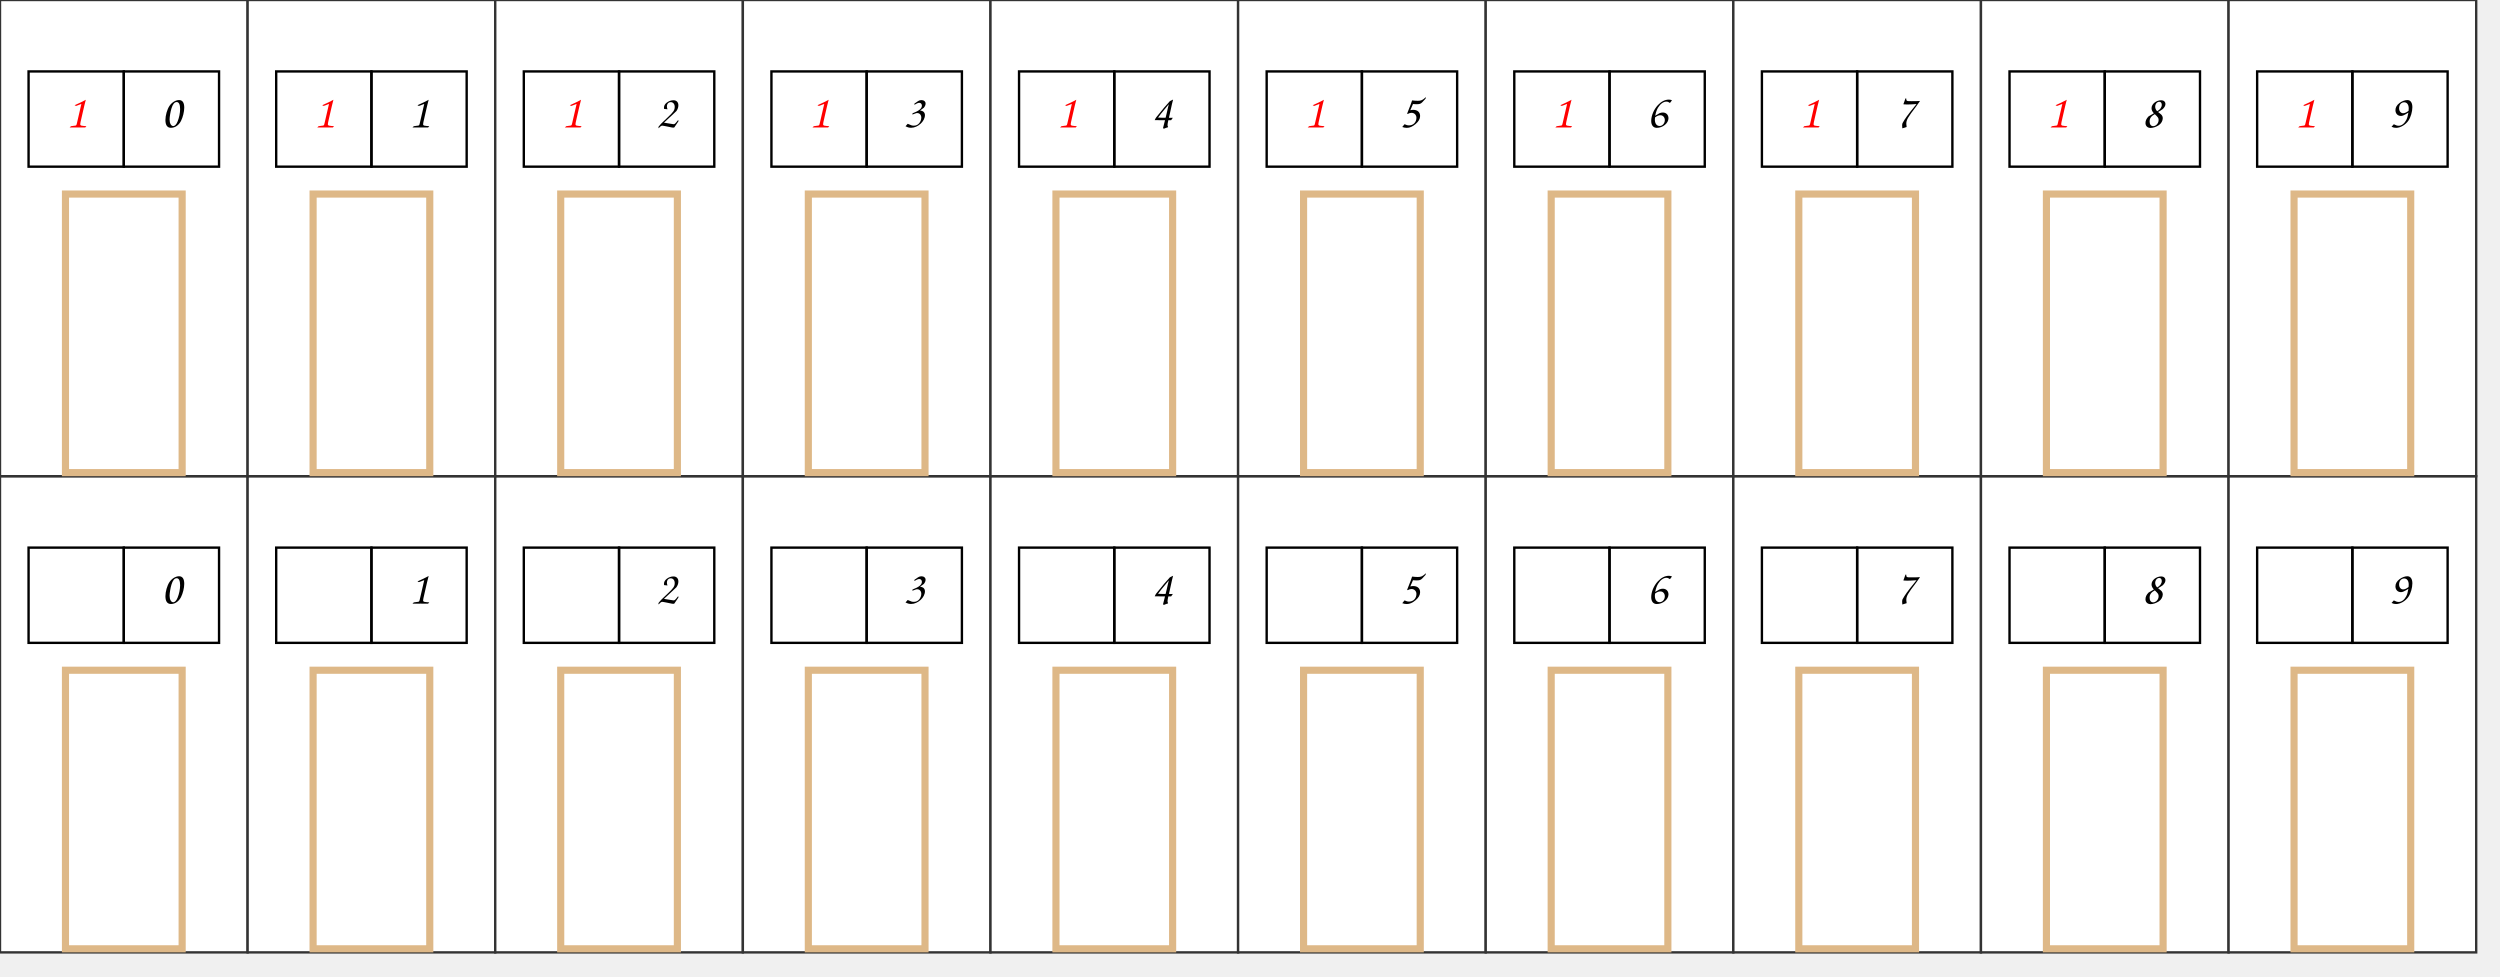
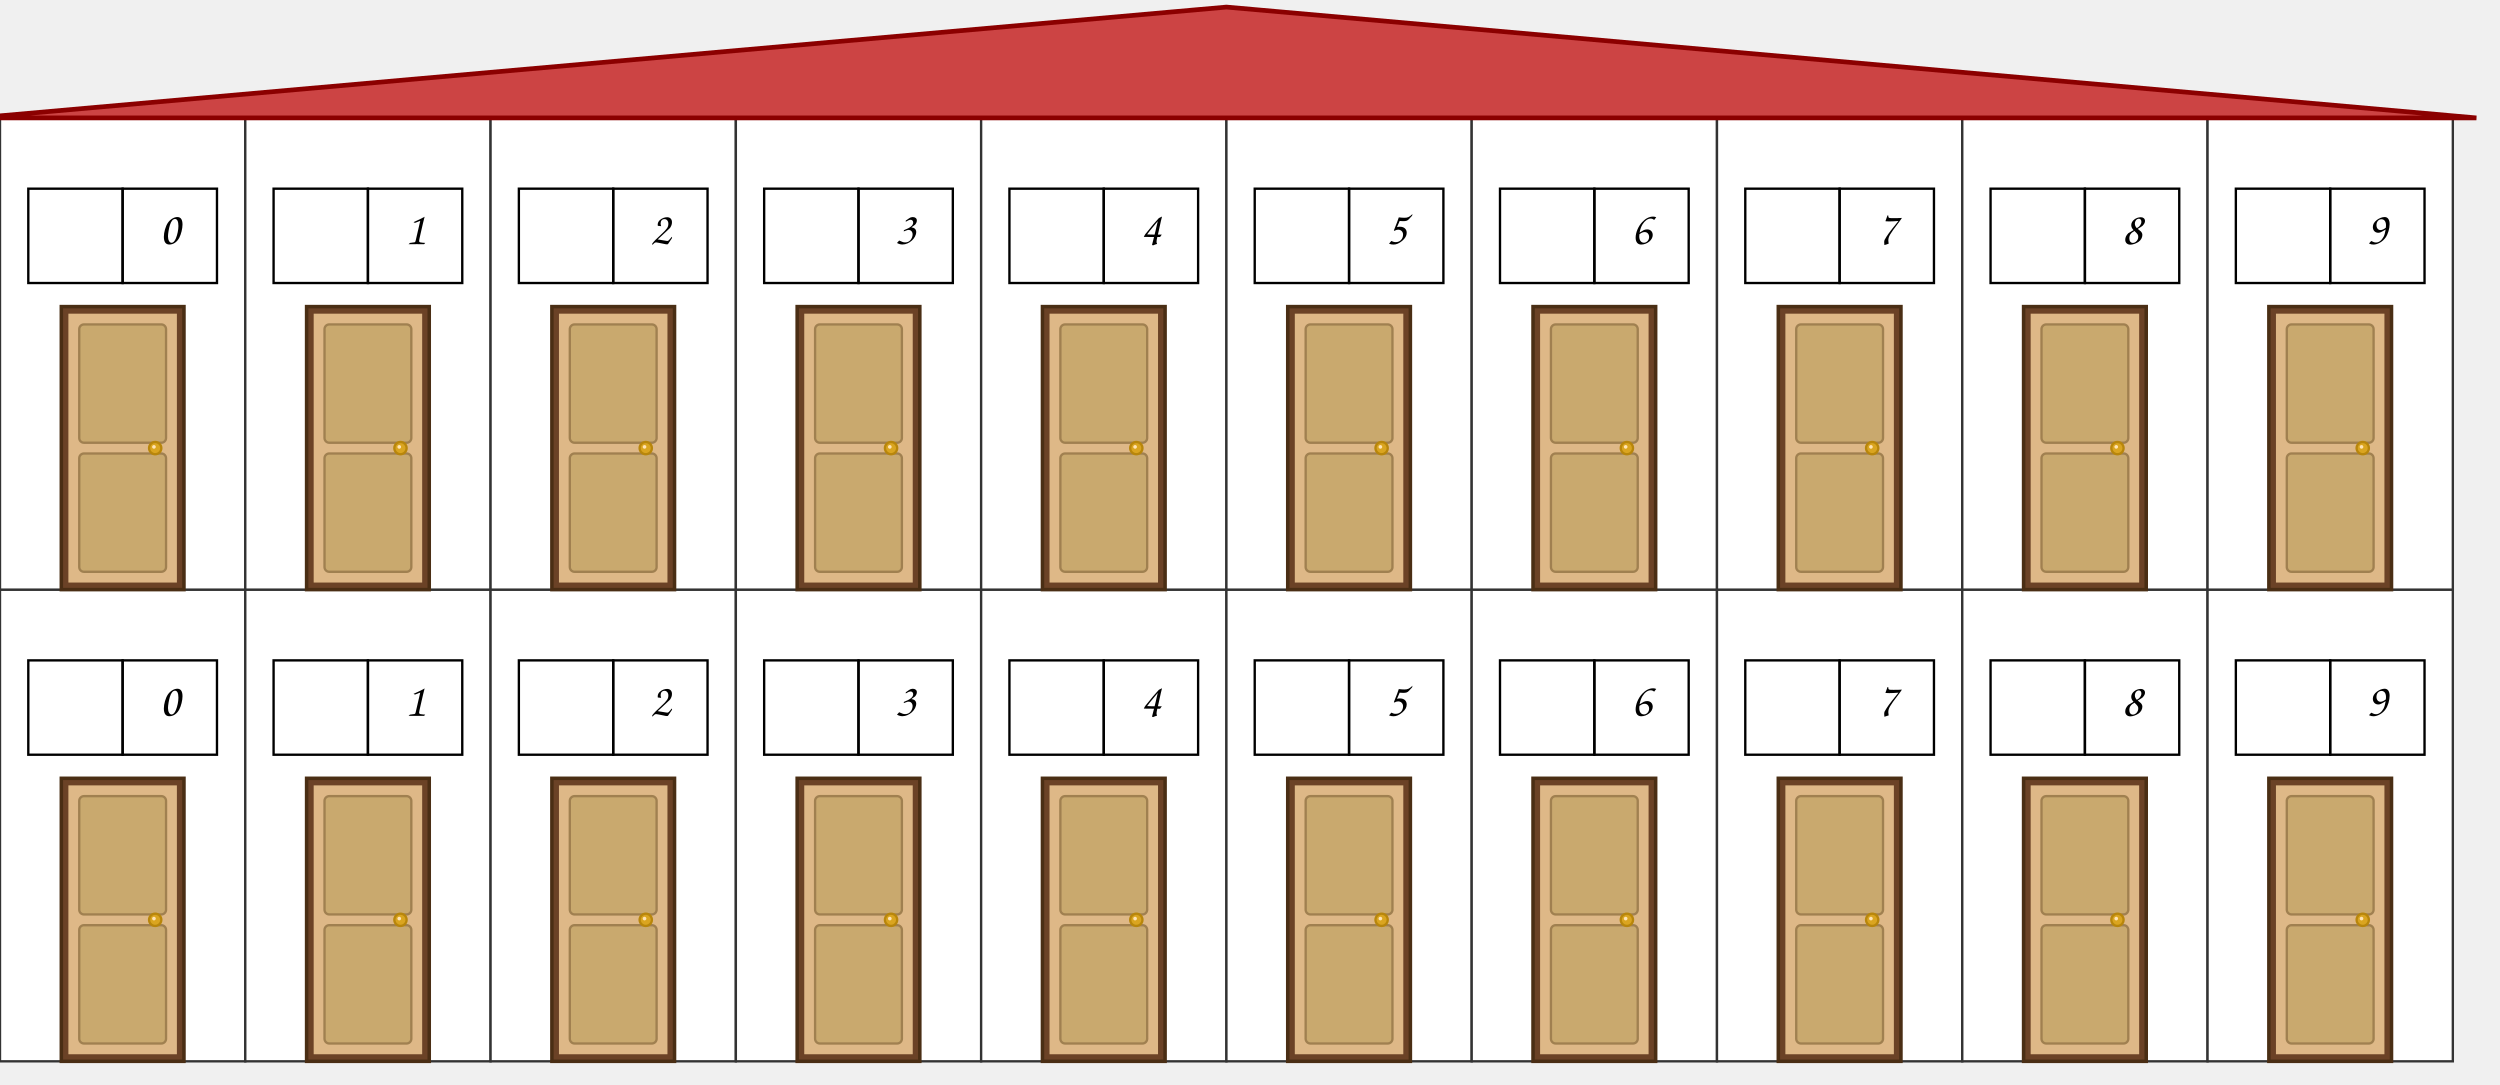
- <svg xmlns="http://www.w3.org/2000/svg" width="1050" height="410" viewBox="0 0 1050 410">
+ <svg xmlns="http://www.w3.org/2000/svg" width="1060" height="460" viewBox="0 0 1060 460">
  <defs>
</defs>
  <g>
-     <g>
+     <g transform="translate(0,50)">
      <g>
-         <rect x="0" y="200" width="104" height="200" fill="white" stroke="#333333" stroke-width="1" />
-         <g>
-           <rect x="12.0" y="230.0" width="40" height="40" fill="none" stroke="black" stroke-width="1" />
-           <text x="32.0" y="250.0" font-size="20" fill="black" font-family="Comic Sans MS" text-anchor="middle" dominant-baseline="central"> </text>
-           <rect x="52.0" y="230.0" width="40" height="40" fill="none" stroke="black" stroke-width="1" />
-           <text x="72.0" y="250.0" font-size="20" fill="black" font-family="Comic Sans MS" text-anchor="middle" dominant-baseline="central">0</text>
-         </g>
-         <rect x="26.0" y="280.0" width="52.0" height="120.0" fill="#DEB887" stroke="none" />
-         <rect x="29.0" y="283.0" width="46.0" height="114.0" fill="white" stroke="none" />
+         <g>
+           <rect x="0" y="200" width="104" height="200" fill="white" stroke="#333333" stroke-width="1" />
+           <g>
+             <rect x="12.0" y="230.0" width="40" height="40" fill="none" stroke="black" stroke-width="1" />
+             <text x="32.0" y="250.0" font-size="20" fill="black" font-family="Comic Sans MS" text-anchor="middle" dominant-baseline="central"> </text>
+             <rect x="52.0" y="230.0" width="40" height="40" fill="none" stroke="black" stroke-width="1" />
+             <text x="72.0" y="250.0" font-size="20" fill="black" font-family="Comic Sans MS" text-anchor="middle" dominant-baseline="central">0</text>
+           </g>
+           <rect x="26.0" y="280.0" width="52.0" height="120.0" fill="#6B4226" stroke="#4A2E14" stroke-width="1.5" />
+           <rect x="29.0" y="283.0" width="46.0" height="114.0" fill="#DEB887" stroke="none" />
+           <rect x="33.6" y="287.56" width="36.8" height="50.16" fill="#C9A96E" stroke="#A08050" stroke-width="1" rx="2" ry="2" />
+           <rect x="33.6" y="342.28" width="36.8" height="50.16" fill="#C9A96E" stroke="#A08050" stroke-width="1" rx="2" ry="2" />
+           <circle cx="65.8" cy="340.0" r="2.6" fill="#DAA520" stroke="#B8860B" stroke-width="1" />
+           <circle cx="65.28" cy="339.48" r="0.78" fill="#FFE4B5" stroke="none" />
+         </g>
+         <g>
+           <rect x="104" y="200" width="104" height="200" fill="white" stroke="#333333" stroke-width="1" />
+           <g>
+             <rect x="116.0" y="230.0" width="40" height="40" fill="none" stroke="black" stroke-width="1" />
+             <text x="136.0" y="250.0" font-size="20" fill="black" font-family="Comic Sans MS" text-anchor="middle" dominant-baseline="central"> </text>
+             <rect x="156.0" y="230.0" width="40" height="40" fill="none" stroke="black" stroke-width="1" />
+             <text x="176.0" y="250.0" font-size="20" fill="black" font-family="Comic Sans MS" text-anchor="middle" dominant-baseline="central">1</text>
+           </g>
+           <rect x="130.0" y="280.0" width="52.0" height="120.0" fill="#6B4226" stroke="#4A2E14" stroke-width="1.5" />
+           <rect x="133.0" y="283.0" width="46.0" height="114.0" fill="#DEB887" stroke="none" />
+           <rect x="137.6" y="287.56" width="36.8" height="50.16" fill="#C9A96E" stroke="#A08050" stroke-width="1" rx="2" ry="2" />
+           <rect x="137.6" y="342.28" width="36.8" height="50.16" fill="#C9A96E" stroke="#A08050" stroke-width="1" rx="2" ry="2" />
+           <circle cx="169.8" cy="340.0" r="2.6" fill="#DAA520" stroke="#B8860B" stroke-width="1" />
+           <circle cx="169.28" cy="339.48" r="0.78" fill="#FFE4B5" stroke="none" />
+         </g>
+         <g>
+           <rect x="208" y="200" width="104" height="200" fill="white" stroke="#333333" stroke-width="1" />
+           <g>
+             <rect x="220.0" y="230.0" width="40" height="40" fill="none" stroke="black" stroke-width="1" />
+             <text x="240.0" y="250.0" font-size="20" fill="black" font-family="Comic Sans MS" text-anchor="middle" dominant-baseline="central"> </text>
+             <rect x="260.0" y="230.0" width="40" height="40" fill="none" stroke="black" stroke-width="1" />
+             <text x="280.0" y="250.0" font-size="20" fill="black" font-family="Comic Sans MS" text-anchor="middle" dominant-baseline="central">2</text>
+           </g>
+           <rect x="234.0" y="280.0" width="52.0" height="120.0" fill="#6B4226" stroke="#4A2E14" stroke-width="1.5" />
+           <rect x="237.0" y="283.0" width="46.0" height="114.0" fill="#DEB887" stroke="none" />
+           <rect x="241.6" y="287.56" width="36.8" height="50.16" fill="#C9A96E" stroke="#A08050" stroke-width="1" rx="2" ry="2" />
+           <rect x="241.6" y="342.28" width="36.8" height="50.16" fill="#C9A96E" stroke="#A08050" stroke-width="1" rx="2" ry="2" />
+           <circle cx="273.8" cy="340.0" r="2.6" fill="#DAA520" stroke="#B8860B" stroke-width="1" />
+           <circle cx="273.28" cy="339.48" r="0.78" fill="#FFE4B5" stroke="none" />
+         </g>
+         <g>
+           <rect x="312" y="200" width="104" height="200" fill="white" stroke="#333333" stroke-width="1" />
+           <g>
+             <rect x="324.0" y="230.0" width="40" height="40" fill="none" stroke="black" stroke-width="1" />
+             <text x="344.0" y="250.0" font-size="20" fill="black" font-family="Comic Sans MS" text-anchor="middle" dominant-baseline="central"> </text>
+             <rect x="364.0" y="230.0" width="40" height="40" fill="none" stroke="black" stroke-width="1" />
+             <text x="384.0" y="250.0" font-size="20" fill="black" font-family="Comic Sans MS" text-anchor="middle" dominant-baseline="central">3</text>
+           </g>
+           <rect x="338.0" y="280.0" width="52.0" height="120.0" fill="#6B4226" stroke="#4A2E14" stroke-width="1.5" />
+           <rect x="341.0" y="283.0" width="46.0" height="114.0" fill="#DEB887" stroke="none" />
+           <rect x="345.6" y="287.56" width="36.8" height="50.16" fill="#C9A96E" stroke="#A08050" stroke-width="1" rx="2" ry="2" />
+           <rect x="345.6" y="342.28" width="36.8" height="50.16" fill="#C9A96E" stroke="#A08050" stroke-width="1" rx="2" ry="2" />
+           <circle cx="377.8" cy="340.0" r="2.6" fill="#DAA520" stroke="#B8860B" stroke-width="1" />
+           <circle cx="377.28" cy="339.48" r="0.78" fill="#FFE4B5" stroke="none" />
+         </g>
+         <g>
+           <rect x="416" y="200" width="104" height="200" fill="white" stroke="#333333" stroke-width="1" />
+           <g>
+             <rect x="428.0" y="230.0" width="40" height="40" fill="none" stroke="black" stroke-width="1" />
+             <text x="448.0" y="250.0" font-size="20" fill="black" font-family="Comic Sans MS" text-anchor="middle" dominant-baseline="central"> </text>
+             <rect x="468.0" y="230.0" width="40" height="40" fill="none" stroke="black" stroke-width="1" />
+             <text x="488.0" y="250.0" font-size="20" fill="black" font-family="Comic Sans MS" text-anchor="middle" dominant-baseline="central">4</text>
+           </g>
+           <rect x="442.0" y="280.0" width="52.0" height="120.0" fill="#6B4226" stroke="#4A2E14" stroke-width="1.5" />
+           <rect x="445.0" y="283.0" width="46.0" height="114.0" fill="#DEB887" stroke="none" />
+           <rect x="449.6" y="287.56" width="36.8" height="50.16" fill="#C9A96E" stroke="#A08050" stroke-width="1" rx="2" ry="2" />
+           <rect x="449.6" y="342.28" width="36.8" height="50.16" fill="#C9A96E" stroke="#A08050" stroke-width="1" rx="2" ry="2" />
+           <circle cx="481.8" cy="340.0" r="2.6" fill="#DAA520" stroke="#B8860B" stroke-width="1" />
+           <circle cx="481.28" cy="339.48" r="0.78" fill="#FFE4B5" stroke="none" />
+         </g>
+         <g>
+           <rect x="520" y="200" width="104" height="200" fill="white" stroke="#333333" stroke-width="1" />
+           <g>
+             <rect x="532.0" y="230.0" width="40" height="40" fill="none" stroke="black" stroke-width="1" />
+             <text x="552.0" y="250.0" font-size="20" fill="black" font-family="Comic Sans MS" text-anchor="middle" dominant-baseline="central"> </text>
+             <rect x="572.0" y="230.0" width="40" height="40" fill="none" stroke="black" stroke-width="1" />
+             <text x="592.0" y="250.0" font-size="20" fill="black" font-family="Comic Sans MS" text-anchor="middle" dominant-baseline="central">5</text>
+           </g>
+           <rect x="546.0" y="280.0" width="52.0" height="120.0" fill="#6B4226" stroke="#4A2E14" stroke-width="1.5" />
+           <rect x="549.0" y="283.0" width="46.0" height="114.0" fill="#DEB887" stroke="none" />
+           <rect x="553.6" y="287.56" width="36.8" height="50.16" fill="#C9A96E" stroke="#A08050" stroke-width="1" rx="2" ry="2" />
+           <rect x="553.6" y="342.28" width="36.8" height="50.16" fill="#C9A96E" stroke="#A08050" stroke-width="1" rx="2" ry="2" />
+           <circle cx="585.8" cy="340.0" r="2.6" fill="#DAA520" stroke="#B8860B" stroke-width="1" />
+           <circle cx="585.28" cy="339.48" r="0.78" fill="#FFE4B5" stroke="none" />
+         </g>
+         <g>
+           <rect x="624" y="200" width="104" height="200" fill="white" stroke="#333333" stroke-width="1" />
+           <g>
+             <rect x="636.0" y="230.0" width="40" height="40" fill="none" stroke="black" stroke-width="1" />
+             <text x="656.0" y="250.0" font-size="20" fill="black" font-family="Comic Sans MS" text-anchor="middle" dominant-baseline="central"> </text>
+             <rect x="676.0" y="230.0" width="40" height="40" fill="none" stroke="black" stroke-width="1" />
+             <text x="696.0" y="250.0" font-size="20" fill="black" font-family="Comic Sans MS" text-anchor="middle" dominant-baseline="central">6</text>
+           </g>
+           <rect x="650.0" y="280.0" width="52.0" height="120.0" fill="#6B4226" stroke="#4A2E14" stroke-width="1.5" />
+           <rect x="653.0" y="283.0" width="46.0" height="114.0" fill="#DEB887" stroke="none" />
+           <rect x="657.6" y="287.56" width="36.8" height="50.16" fill="#C9A96E" stroke="#A08050" stroke-width="1" rx="2" ry="2" />
+           <rect x="657.6" y="342.28" width="36.8" height="50.16" fill="#C9A96E" stroke="#A08050" stroke-width="1" rx="2" ry="2" />
+           <circle cx="689.8" cy="340.0" r="2.6" fill="#DAA520" stroke="#B8860B" stroke-width="1" />
+           <circle cx="689.28" cy="339.48" r="0.78" fill="#FFE4B5" stroke="none" />
+         </g>
+         <g>
+           <rect x="728" y="200" width="104" height="200" fill="white" stroke="#333333" stroke-width="1" />
+           <g>
+             <rect x="740.0" y="230.0" width="40" height="40" fill="none" stroke="black" stroke-width="1" />
+             <text x="760.0" y="250.0" font-size="20" fill="black" font-family="Comic Sans MS" text-anchor="middle" dominant-baseline="central"> </text>
+             <rect x="780.0" y="230.0" width="40" height="40" fill="none" stroke="black" stroke-width="1" />
+             <text x="800.0" y="250.0" font-size="20" fill="black" font-family="Comic Sans MS" text-anchor="middle" dominant-baseline="central">7</text>
+           </g>
+           <rect x="754.0" y="280.0" width="52.0" height="120.0" fill="#6B4226" stroke="#4A2E14" stroke-width="1.5" />
+           <rect x="757.0" y="283.0" width="46.0" height="114.0" fill="#DEB887" stroke="none" />
+           <rect x="761.6" y="287.56" width="36.8" height="50.16" fill="#C9A96E" stroke="#A08050" stroke-width="1" rx="2" ry="2" />
+           <rect x="761.6" y="342.28" width="36.8" height="50.16" fill="#C9A96E" stroke="#A08050" stroke-width="1" rx="2" ry="2" />
+           <circle cx="793.8" cy="340.0" r="2.6" fill="#DAA520" stroke="#B8860B" stroke-width="1" />
+           <circle cx="793.28" cy="339.48" r="0.78" fill="#FFE4B5" stroke="none" />
+         </g>
+         <g>
+           <rect x="832" y="200" width="104" height="200" fill="white" stroke="#333333" stroke-width="1" />
+           <g>
+             <rect x="844.0" y="230.0" width="40" height="40" fill="none" stroke="black" stroke-width="1" />
+             <text x="864.0" y="250.0" font-size="20" fill="black" font-family="Comic Sans MS" text-anchor="middle" dominant-baseline="central"> </text>
+             <rect x="884.0" y="230.0" width="40" height="40" fill="none" stroke="black" stroke-width="1" />
+             <text x="904.0" y="250.0" font-size="20" fill="black" font-family="Comic Sans MS" text-anchor="middle" dominant-baseline="central">8</text>
+           </g>
+           <rect x="858.0" y="280.0" width="52.0" height="120.0" fill="#6B4226" stroke="#4A2E14" stroke-width="1.5" />
+           <rect x="861.0" y="283.0" width="46.0" height="114.0" fill="#DEB887" stroke="none" />
+           <rect x="865.6" y="287.56" width="36.8" height="50.16" fill="#C9A96E" stroke="#A08050" stroke-width="1" rx="2" ry="2" />
+           <rect x="865.6" y="342.28" width="36.8" height="50.16" fill="#C9A96E" stroke="#A08050" stroke-width="1" rx="2" ry="2" />
+           <circle cx="897.8" cy="340.0" r="2.6" fill="#DAA520" stroke="#B8860B" stroke-width="1" />
+           <circle cx="897.28" cy="339.48" r="0.78" fill="#FFE4B5" stroke="none" />
+         </g>
+         <g>
+           <rect x="936" y="200" width="104" height="200" fill="white" stroke="#333333" stroke-width="1" />
+           <g>
+             <rect x="948.0" y="230.0" width="40" height="40" fill="none" stroke="black" stroke-width="1" />
+             <text x="968.0" y="250.0" font-size="20" fill="black" font-family="Comic Sans MS" text-anchor="middle" dominant-baseline="central"> </text>
+             <rect x="988.0" y="230.0" width="40" height="40" fill="none" stroke="black" stroke-width="1" />
+             <text x="1008.0" y="250.0" font-size="20" fill="black" font-family="Comic Sans MS" text-anchor="middle" dominant-baseline="central">9</text>
+           </g>
+           <rect x="962.0" y="280.0" width="52.0" height="120.0" fill="#6B4226" stroke="#4A2E14" stroke-width="1.5" />
+           <rect x="965.0" y="283.0" width="46.0" height="114.0" fill="#DEB887" stroke="none" />
+           <rect x="969.6" y="287.56" width="36.8" height="50.16" fill="#C9A96E" stroke="#A08050" stroke-width="1" rx="2" ry="2" />
+           <rect x="969.6" y="342.28" width="36.8" height="50.16" fill="#C9A96E" stroke="#A08050" stroke-width="1" rx="2" ry="2" />
+           <circle cx="1001.8" cy="340.0" r="2.6" fill="#DAA520" stroke="#B8860B" stroke-width="1" />
+           <circle cx="1001.28" cy="339.48" r="0.78" fill="#FFE4B5" stroke="none" />
+         </g>
      </g>
      <g>
-         <rect x="104" y="200" width="104" height="200" fill="white" stroke="#333333" stroke-width="1" />
-         <g>
-           <rect x="116.0" y="230.0" width="40" height="40" fill="none" stroke="black" stroke-width="1" />
-           <text x="136.0" y="250.0" font-size="20" fill="black" font-family="Comic Sans MS" text-anchor="middle" dominant-baseline="central"> </text>
-           <rect x="156.0" y="230.0" width="40" height="40" fill="none" stroke="black" stroke-width="1" />
-           <text x="176.0" y="250.0" font-size="20" fill="black" font-family="Comic Sans MS" text-anchor="middle" dominant-baseline="central">1</text>
-         </g>
-         <rect x="130.0" y="280.0" width="52.0" height="120.0" fill="#DEB887" stroke="none" />
-         <rect x="133.0" y="283.0" width="46.0" height="114.0" fill="white" stroke="none" />
-       </g>
-       <g>
-         <rect x="208" y="200" width="104" height="200" fill="white" stroke="#333333" stroke-width="1" />
-         <g>
-           <rect x="220.0" y="230.0" width="40" height="40" fill="none" stroke="black" stroke-width="1" />
-           <text x="240.0" y="250.0" font-size="20" fill="black" font-family="Comic Sans MS" text-anchor="middle" dominant-baseline="central"> </text>
-           <rect x="260.0" y="230.0" width="40" height="40" fill="none" stroke="black" stroke-width="1" />
-           <text x="280.0" y="250.0" font-size="20" fill="black" font-family="Comic Sans MS" text-anchor="middle" dominant-baseline="central">2</text>
-         </g>
-         <rect x="234.0" y="280.0" width="52.0" height="120.0" fill="#DEB887" stroke="none" />
-         <rect x="237.0" y="283.0" width="46.0" height="114.0" fill="white" stroke="none" />
-       </g>
-       <g>
-         <rect x="312" y="200" width="104" height="200" fill="white" stroke="#333333" stroke-width="1" />
-         <g>
-           <rect x="324.0" y="230.0" width="40" height="40" fill="none" stroke="black" stroke-width="1" />
-           <text x="344.0" y="250.0" font-size="20" fill="black" font-family="Comic Sans MS" text-anchor="middle" dominant-baseline="central"> </text>
-           <rect x="364.0" y="230.0" width="40" height="40" fill="none" stroke="black" stroke-width="1" />
-           <text x="384.0" y="250.0" font-size="20" fill="black" font-family="Comic Sans MS" text-anchor="middle" dominant-baseline="central">3</text>
-         </g>
-         <rect x="338.0" y="280.0" width="52.0" height="120.0" fill="#DEB887" stroke="none" />
-         <rect x="341.0" y="283.0" width="46.0" height="114.0" fill="white" stroke="none" />
-       </g>
-       <g>
-         <rect x="416" y="200" width="104" height="200" fill="white" stroke="#333333" stroke-width="1" />
-         <g>
-           <rect x="428.0" y="230.0" width="40" height="40" fill="none" stroke="black" stroke-width="1" />
-           <text x="448.0" y="250.0" font-size="20" fill="black" font-family="Comic Sans MS" text-anchor="middle" dominant-baseline="central"> </text>
-           <rect x="468.0" y="230.0" width="40" height="40" fill="none" stroke="black" stroke-width="1" />
-           <text x="488.0" y="250.0" font-size="20" fill="black" font-family="Comic Sans MS" text-anchor="middle" dominant-baseline="central">4</text>
-         </g>
-         <rect x="442.0" y="280.0" width="52.0" height="120.0" fill="#DEB887" stroke="none" />
-         <rect x="445.0" y="283.0" width="46.0" height="114.0" fill="white" stroke="none" />
-       </g>
-       <g>
-         <rect x="520" y="200" width="104" height="200" fill="white" stroke="#333333" stroke-width="1" />
-         <g>
-           <rect x="532.0" y="230.0" width="40" height="40" fill="none" stroke="black" stroke-width="1" />
-           <text x="552.0" y="250.0" font-size="20" fill="black" font-family="Comic Sans MS" text-anchor="middle" dominant-baseline="central"> </text>
-           <rect x="572.0" y="230.0" width="40" height="40" fill="none" stroke="black" stroke-width="1" />
-           <text x="592.0" y="250.0" font-size="20" fill="black" font-family="Comic Sans MS" text-anchor="middle" dominant-baseline="central">5</text>
-         </g>
-         <rect x="546.0" y="280.0" width="52.0" height="120.0" fill="#DEB887" stroke="none" />
-         <rect x="549.0" y="283.0" width="46.0" height="114.0" fill="white" stroke="none" />
-       </g>
-       <g>
-         <rect x="624" y="200" width="104" height="200" fill="white" stroke="#333333" stroke-width="1" />
-         <g>
-           <rect x="636.0" y="230.0" width="40" height="40" fill="none" stroke="black" stroke-width="1" />
-           <text x="656.0" y="250.0" font-size="20" fill="black" font-family="Comic Sans MS" text-anchor="middle" dominant-baseline="central"> </text>
-           <rect x="676.0" y="230.0" width="40" height="40" fill="none" stroke="black" stroke-width="1" />
-           <text x="696.0" y="250.0" font-size="20" fill="black" font-family="Comic Sans MS" text-anchor="middle" dominant-baseline="central">6</text>
-         </g>
-         <rect x="650.0" y="280.0" width="52.0" height="120.0" fill="#DEB887" stroke="none" />
-         <rect x="653.0" y="283.0" width="46.0" height="114.0" fill="white" stroke="none" />
-       </g>
-       <g>
-         <rect x="728" y="200" width="104" height="200" fill="white" stroke="#333333" stroke-width="1" />
-         <g>
-           <rect x="740.0" y="230.0" width="40" height="40" fill="none" stroke="black" stroke-width="1" />
-           <text x="760.0" y="250.0" font-size="20" fill="black" font-family="Comic Sans MS" text-anchor="middle" dominant-baseline="central"> </text>
-           <rect x="780.0" y="230.0" width="40" height="40" fill="none" stroke="black" stroke-width="1" />
-           <text x="800.0" y="250.0" font-size="20" fill="black" font-family="Comic Sans MS" text-anchor="middle" dominant-baseline="central">7</text>
-         </g>
-         <rect x="754.0" y="280.0" width="52.0" height="120.0" fill="#DEB887" stroke="none" />
-         <rect x="757.0" y="283.0" width="46.0" height="114.0" fill="white" stroke="none" />
-       </g>
-       <g>
-         <rect x="832" y="200" width="104" height="200" fill="white" stroke="#333333" stroke-width="1" />
-         <g>
-           <rect x="844.0" y="230.0" width="40" height="40" fill="none" stroke="black" stroke-width="1" />
-           <text x="864.0" y="250.0" font-size="20" fill="black" font-family="Comic Sans MS" text-anchor="middle" dominant-baseline="central"> </text>
-           <rect x="884.0" y="230.0" width="40" height="40" fill="none" stroke="black" stroke-width="1" />
-           <text x="904.0" y="250.0" font-size="20" fill="black" font-family="Comic Sans MS" text-anchor="middle" dominant-baseline="central">8</text>
-         </g>
-         <rect x="858.0" y="280.0" width="52.0" height="120.0" fill="#DEB887" stroke="none" />
-         <rect x="861.0" y="283.0" width="46.0" height="114.0" fill="white" stroke="none" />
-       </g>
-       <g>
-         <rect x="936" y="200" width="104" height="200" fill="white" stroke="#333333" stroke-width="1" />
-         <g>
-           <rect x="948.0" y="230.0" width="40" height="40" fill="none" stroke="black" stroke-width="1" />
-           <text x="968.0" y="250.0" font-size="20" fill="black" font-family="Comic Sans MS" text-anchor="middle" dominant-baseline="central"> </text>
-           <rect x="988.0" y="230.0" width="40" height="40" fill="none" stroke="black" stroke-width="1" />
-           <text x="1008.0" y="250.0" font-size="20" fill="black" font-family="Comic Sans MS" text-anchor="middle" dominant-baseline="central">9</text>
-         </g>
-         <rect x="962.0" y="280.0" width="52.0" height="120.0" fill="#DEB887" stroke="none" />
-         <rect x="965.0" y="283.0" width="46.0" height="114.0" fill="white" stroke="none" />
+         <g>
+           <rect x="0" y="0" width="104" height="200" fill="white" stroke="#333333" stroke-width="1" />
+           <g>
+             <rect x="12.0" y="30.0" width="40" height="40" fill="none" stroke="black" stroke-width="1" />
+             <text x="32.0" y="50.0" font-size="20" fill="black" font-family="Comic Sans MS" text-anchor="middle" dominant-baseline="central"> </text>
+             <rect x="52.0" y="30.0" width="40" height="40" fill="none" stroke="black" stroke-width="1" />
+             <text x="72.0" y="50.0" font-size="20" fill="black" font-family="Comic Sans MS" text-anchor="middle" dominant-baseline="central">0</text>
+           </g>
+           <rect x="26.0" y="80.0" width="52.0" height="120.0" fill="#6B4226" stroke="#4A2E14" stroke-width="1.5" />
+           <rect x="29.0" y="83.0" width="46.0" height="114.0" fill="#DEB887" stroke="none" />
+           <rect x="33.6" y="87.56" width="36.8" height="50.16" fill="#C9A96E" stroke="#A08050" stroke-width="1" rx="2" ry="2" />
+           <rect x="33.6" y="142.28" width="36.8" height="50.16" fill="#C9A96E" stroke="#A08050" stroke-width="1" rx="2" ry="2" />
+           <circle cx="65.8" cy="140.0" r="2.6" fill="#DAA520" stroke="#B8860B" stroke-width="1" />
+           <circle cx="65.28" cy="139.48" r="0.78" fill="#FFE4B5" stroke="none" />
+         </g>
+         <g>
+           <rect x="104" y="0" width="104" height="200" fill="white" stroke="#333333" stroke-width="1" />
+           <g>
+             <rect x="116.0" y="30.0" width="40" height="40" fill="none" stroke="black" stroke-width="1" />
+             <text x="136.0" y="50.0" font-size="20" fill="black" font-family="Comic Sans MS" text-anchor="middle" dominant-baseline="central"> </text>
+             <rect x="156.0" y="30.0" width="40" height="40" fill="none" stroke="black" stroke-width="1" />
+             <text x="176.0" y="50.0" font-size="20" fill="black" font-family="Comic Sans MS" text-anchor="middle" dominant-baseline="central">1</text>
+           </g>
+           <rect x="130.0" y="80.0" width="52.0" height="120.0" fill="#6B4226" stroke="#4A2E14" stroke-width="1.5" />
+           <rect x="133.0" y="83.0" width="46.0" height="114.0" fill="#DEB887" stroke="none" />
+           <rect x="137.6" y="87.56" width="36.8" height="50.16" fill="#C9A96E" stroke="#A08050" stroke-width="1" rx="2" ry="2" />
+           <rect x="137.6" y="142.28" width="36.8" height="50.16" fill="#C9A96E" stroke="#A08050" stroke-width="1" rx="2" ry="2" />
+           <circle cx="169.8" cy="140.0" r="2.6" fill="#DAA520" stroke="#B8860B" stroke-width="1" />
+           <circle cx="169.28" cy="139.48" r="0.78" fill="#FFE4B5" stroke="none" />
+         </g>
+         <g>
+           <rect x="208" y="0" width="104" height="200" fill="white" stroke="#333333" stroke-width="1" />
+           <g>
+             <rect x="220.0" y="30.0" width="40" height="40" fill="none" stroke="black" stroke-width="1" />
+             <text x="240.0" y="50.0" font-size="20" fill="black" font-family="Comic Sans MS" text-anchor="middle" dominant-baseline="central"> </text>
+             <rect x="260.0" y="30.0" width="40" height="40" fill="none" stroke="black" stroke-width="1" />
+             <text x="280.0" y="50.0" font-size="20" fill="black" font-family="Comic Sans MS" text-anchor="middle" dominant-baseline="central">2</text>
+           </g>
+           <rect x="234.0" y="80.0" width="52.0" height="120.0" fill="#6B4226" stroke="#4A2E14" stroke-width="1.5" />
+           <rect x="237.0" y="83.0" width="46.0" height="114.0" fill="#DEB887" stroke="none" />
+           <rect x="241.6" y="87.56" width="36.8" height="50.16" fill="#C9A96E" stroke="#A08050" stroke-width="1" rx="2" ry="2" />
+           <rect x="241.6" y="142.28" width="36.8" height="50.16" fill="#C9A96E" stroke="#A08050" stroke-width="1" rx="2" ry="2" />
+           <circle cx="273.8" cy="140.0" r="2.6" fill="#DAA520" stroke="#B8860B" stroke-width="1" />
+           <circle cx="273.28" cy="139.48" r="0.78" fill="#FFE4B5" stroke="none" />
+         </g>
+         <g>
+           <rect x="312" y="0" width="104" height="200" fill="white" stroke="#333333" stroke-width="1" />
+           <g>
+             <rect x="324.0" y="30.0" width="40" height="40" fill="none" stroke="black" stroke-width="1" />
+             <text x="344.0" y="50.0" font-size="20" fill="black" font-family="Comic Sans MS" text-anchor="middle" dominant-baseline="central"> </text>
+             <rect x="364.0" y="30.0" width="40" height="40" fill="none" stroke="black" stroke-width="1" />
+             <text x="384.0" y="50.0" font-size="20" fill="black" font-family="Comic Sans MS" text-anchor="middle" dominant-baseline="central">3</text>
+           </g>
+           <rect x="338.0" y="80.0" width="52.0" height="120.0" fill="#6B4226" stroke="#4A2E14" stroke-width="1.5" />
+           <rect x="341.0" y="83.0" width="46.0" height="114.0" fill="#DEB887" stroke="none" />
+           <rect x="345.6" y="87.56" width="36.8" height="50.16" fill="#C9A96E" stroke="#A08050" stroke-width="1" rx="2" ry="2" />
+           <rect x="345.6" y="142.28" width="36.8" height="50.16" fill="#C9A96E" stroke="#A08050" stroke-width="1" rx="2" ry="2" />
+           <circle cx="377.8" cy="140.0" r="2.6" fill="#DAA520" stroke="#B8860B" stroke-width="1" />
+           <circle cx="377.28" cy="139.48" r="0.78" fill="#FFE4B5" stroke="none" />
+         </g>
+         <g>
+           <rect x="416" y="0" width="104" height="200" fill="white" stroke="#333333" stroke-width="1" />
+           <g>
+             <rect x="428.0" y="30.0" width="40" height="40" fill="none" stroke="black" stroke-width="1" />
+             <text x="448.0" y="50.0" font-size="20" fill="black" font-family="Comic Sans MS" text-anchor="middle" dominant-baseline="central"> </text>
+             <rect x="468.0" y="30.0" width="40" height="40" fill="none" stroke="black" stroke-width="1" />
+             <text x="488.0" y="50.0" font-size="20" fill="black" font-family="Comic Sans MS" text-anchor="middle" dominant-baseline="central">4</text>
+           </g>
+           <rect x="442.0" y="80.0" width="52.0" height="120.0" fill="#6B4226" stroke="#4A2E14" stroke-width="1.5" />
+           <rect x="445.0" y="83.0" width="46.0" height="114.0" fill="#DEB887" stroke="none" />
+           <rect x="449.6" y="87.56" width="36.8" height="50.16" fill="#C9A96E" stroke="#A08050" stroke-width="1" rx="2" ry="2" />
+           <rect x="449.6" y="142.28" width="36.8" height="50.16" fill="#C9A96E" stroke="#A08050" stroke-width="1" rx="2" ry="2" />
+           <circle cx="481.8" cy="140.0" r="2.6" fill="#DAA520" stroke="#B8860B" stroke-width="1" />
+           <circle cx="481.28" cy="139.48" r="0.78" fill="#FFE4B5" stroke="none" />
+         </g>
+         <g>
+           <rect x="520" y="0" width="104" height="200" fill="white" stroke="#333333" stroke-width="1" />
+           <g>
+             <rect x="532.0" y="30.0" width="40" height="40" fill="none" stroke="black" stroke-width="1" />
+             <text x="552.0" y="50.0" font-size="20" fill="black" font-family="Comic Sans MS" text-anchor="middle" dominant-baseline="central"> </text>
+             <rect x="572.0" y="30.0" width="40" height="40" fill="none" stroke="black" stroke-width="1" />
+             <text x="592.0" y="50.0" font-size="20" fill="black" font-family="Comic Sans MS" text-anchor="middle" dominant-baseline="central">5</text>
+           </g>
+           <rect x="546.0" y="80.0" width="52.0" height="120.0" fill="#6B4226" stroke="#4A2E14" stroke-width="1.5" />
+           <rect x="549.0" y="83.0" width="46.0" height="114.0" fill="#DEB887" stroke="none" />
+           <rect x="553.6" y="87.56" width="36.8" height="50.16" fill="#C9A96E" stroke="#A08050" stroke-width="1" rx="2" ry="2" />
+           <rect x="553.6" y="142.28" width="36.8" height="50.16" fill="#C9A96E" stroke="#A08050" stroke-width="1" rx="2" ry="2" />
+           <circle cx="585.8" cy="140.0" r="2.6" fill="#DAA520" stroke="#B8860B" stroke-width="1" />
+           <circle cx="585.28" cy="139.48" r="0.78" fill="#FFE4B5" stroke="none" />
+         </g>
+         <g>
+           <rect x="624" y="0" width="104" height="200" fill="white" stroke="#333333" stroke-width="1" />
+           <g>
+             <rect x="636.0" y="30.0" width="40" height="40" fill="none" stroke="black" stroke-width="1" />
+             <text x="656.0" y="50.0" font-size="20" fill="black" font-family="Comic Sans MS" text-anchor="middle" dominant-baseline="central"> </text>
+             <rect x="676.0" y="30.0" width="40" height="40" fill="none" stroke="black" stroke-width="1" />
+             <text x="696.0" y="50.0" font-size="20" fill="black" font-family="Comic Sans MS" text-anchor="middle" dominant-baseline="central">6</text>
+           </g>
+           <rect x="650.0" y="80.0" width="52.0" height="120.0" fill="#6B4226" stroke="#4A2E14" stroke-width="1.5" />
+           <rect x="653.0" y="83.0" width="46.0" height="114.0" fill="#DEB887" stroke="none" />
+           <rect x="657.6" y="87.56" width="36.8" height="50.16" fill="#C9A96E" stroke="#A08050" stroke-width="1" rx="2" ry="2" />
+           <rect x="657.6" y="142.28" width="36.8" height="50.16" fill="#C9A96E" stroke="#A08050" stroke-width="1" rx="2" ry="2" />
+           <circle cx="689.8" cy="140.0" r="2.6" fill="#DAA520" stroke="#B8860B" stroke-width="1" />
+           <circle cx="689.28" cy="139.48" r="0.78" fill="#FFE4B5" stroke="none" />
+         </g>
+         <g>
+           <rect x="728" y="0" width="104" height="200" fill="white" stroke="#333333" stroke-width="1" />
+           <g>
+             <rect x="740.0" y="30.0" width="40" height="40" fill="none" stroke="black" stroke-width="1" />
+             <text x="760.0" y="50.0" font-size="20" fill="black" font-family="Comic Sans MS" text-anchor="middle" dominant-baseline="central"> </text>
+             <rect x="780.0" y="30.0" width="40" height="40" fill="none" stroke="black" stroke-width="1" />
+             <text x="800.0" y="50.0" font-size="20" fill="black" font-family="Comic Sans MS" text-anchor="middle" dominant-baseline="central">7</text>
+           </g>
+           <rect x="754.0" y="80.0" width="52.0" height="120.0" fill="#6B4226" stroke="#4A2E14" stroke-width="1.5" />
+           <rect x="757.0" y="83.0" width="46.0" height="114.0" fill="#DEB887" stroke="none" />
+           <rect x="761.6" y="87.56" width="36.8" height="50.16" fill="#C9A96E" stroke="#A08050" stroke-width="1" rx="2" ry="2" />
+           <rect x="761.6" y="142.28" width="36.8" height="50.16" fill="#C9A96E" stroke="#A08050" stroke-width="1" rx="2" ry="2" />
+           <circle cx="793.8" cy="140.0" r="2.6" fill="#DAA520" stroke="#B8860B" stroke-width="1" />
+           <circle cx="793.28" cy="139.48" r="0.78" fill="#FFE4B5" stroke="none" />
+         </g>
+         <g>
+           <rect x="832" y="0" width="104" height="200" fill="white" stroke="#333333" stroke-width="1" />
+           <g>
+             <rect x="844.0" y="30.0" width="40" height="40" fill="none" stroke="black" stroke-width="1" />
+             <text x="864.0" y="50.0" font-size="20" fill="black" font-family="Comic Sans MS" text-anchor="middle" dominant-baseline="central"> </text>
+             <rect x="884.0" y="30.0" width="40" height="40" fill="none" stroke="black" stroke-width="1" />
+             <text x="904.0" y="50.0" font-size="20" fill="black" font-family="Comic Sans MS" text-anchor="middle" dominant-baseline="central">8</text>
+           </g>
+           <rect x="858.0" y="80.0" width="52.0" height="120.0" fill="#6B4226" stroke="#4A2E14" stroke-width="1.5" />
+           <rect x="861.0" y="83.0" width="46.0" height="114.0" fill="#DEB887" stroke="none" />
+           <rect x="865.6" y="87.56" width="36.8" height="50.16" fill="#C9A96E" stroke="#A08050" stroke-width="1" rx="2" ry="2" />
+           <rect x="865.6" y="142.28" width="36.8" height="50.16" fill="#C9A96E" stroke="#A08050" stroke-width="1" rx="2" ry="2" />
+           <circle cx="897.8" cy="140.0" r="2.6" fill="#DAA520" stroke="#B8860B" stroke-width="1" />
+           <circle cx="897.28" cy="139.48" r="0.78" fill="#FFE4B5" stroke="none" />
+         </g>
+         <g>
+           <rect x="936" y="0" width="104" height="200" fill="white" stroke="#333333" stroke-width="1" />
+           <g>
+             <rect x="948.0" y="30.0" width="40" height="40" fill="none" stroke="black" stroke-width="1" />
+             <text x="968.0" y="50.0" font-size="20" fill="black" font-family="Comic Sans MS" text-anchor="middle" dominant-baseline="central"> </text>
+             <rect x="988.0" y="30.0" width="40" height="40" fill="none" stroke="black" stroke-width="1" />
+             <text x="1008.0" y="50.0" font-size="20" fill="black" font-family="Comic Sans MS" text-anchor="middle" dominant-baseline="central">9</text>
+           </g>
+           <rect x="962.0" y="80.0" width="52.0" height="120.0" fill="#6B4226" stroke="#4A2E14" stroke-width="1.5" />
+           <rect x="965.0" y="83.0" width="46.0" height="114.0" fill="#DEB887" stroke="none" />
+           <rect x="969.6" y="87.56" width="36.8" height="50.16" fill="#C9A96E" stroke="#A08050" stroke-width="1" rx="2" ry="2" />
+           <rect x="969.6" y="142.28" width="36.8" height="50.16" fill="#C9A96E" stroke="#A08050" stroke-width="1" rx="2" ry="2" />
+           <circle cx="1001.8" cy="140.0" r="2.6" fill="#DAA520" stroke="#B8860B" stroke-width="1" />
+           <circle cx="1001.28" cy="139.48" r="0.78" fill="#FFE4B5" stroke="none" />
+         </g>
      </g>
    </g>
-     <g>
-       <g>
-         <rect x="0" y="0" width="104" height="200" fill="white" stroke="#333333" stroke-width="1" />
-         <g>
-           <rect x="12.0" y="30.0" width="40" height="40" fill="none" stroke="black" stroke-width="1" />
-           <text x="32.0" y="50.0" font-size="20" fill="red" font-family="Comic Sans MS" text-anchor="middle" dominant-baseline="central">1</text>
-           <rect x="52.0" y="30.0" width="40" height="40" fill="none" stroke="black" stroke-width="1" />
-           <text x="72.0" y="50.0" font-size="20" fill="black" font-family="Comic Sans MS" text-anchor="middle" dominant-baseline="central">0</text>
-         </g>
-         <rect x="26.0" y="80.0" width="52.0" height="120.0" fill="#DEB887" stroke="none" />
-         <rect x="29.0" y="83.0" width="46.0" height="114.0" fill="white" stroke="none" />
-       </g>
-       <g>
-         <rect x="104" y="0" width="104" height="200" fill="white" stroke="#333333" stroke-width="1" />
-         <g>
-           <rect x="116.0" y="30.0" width="40" height="40" fill="none" stroke="black" stroke-width="1" />
-           <text x="136.0" y="50.0" font-size="20" fill="red" font-family="Comic Sans MS" text-anchor="middle" dominant-baseline="central">1</text>
-           <rect x="156.0" y="30.0" width="40" height="40" fill="none" stroke="black" stroke-width="1" />
-           <text x="176.0" y="50.0" font-size="20" fill="black" font-family="Comic Sans MS" text-anchor="middle" dominant-baseline="central">1</text>
-         </g>
-         <rect x="130.0" y="80.0" width="52.0" height="120.0" fill="#DEB887" stroke="none" />
-         <rect x="133.0" y="83.0" width="46.0" height="114.0" fill="white" stroke="none" />
-       </g>
-       <g>
-         <rect x="208" y="0" width="104" height="200" fill="white" stroke="#333333" stroke-width="1" />
-         <g>
-           <rect x="220.0" y="30.0" width="40" height="40" fill="none" stroke="black" stroke-width="1" />
-           <text x="240.0" y="50.0" font-size="20" fill="red" font-family="Comic Sans MS" text-anchor="middle" dominant-baseline="central">1</text>
-           <rect x="260.0" y="30.0" width="40" height="40" fill="none" stroke="black" stroke-width="1" />
-           <text x="280.0" y="50.0" font-size="20" fill="black" font-family="Comic Sans MS" text-anchor="middle" dominant-baseline="central">2</text>
-         </g>
-         <rect x="234.0" y="80.0" width="52.0" height="120.0" fill="#DEB887" stroke="none" />
-         <rect x="237.0" y="83.0" width="46.0" height="114.0" fill="white" stroke="none" />
-       </g>
-       <g>
-         <rect x="312" y="0" width="104" height="200" fill="white" stroke="#333333" stroke-width="1" />
-         <g>
-           <rect x="324.0" y="30.0" width="40" height="40" fill="none" stroke="black" stroke-width="1" />
-           <text x="344.0" y="50.0" font-size="20" fill="red" font-family="Comic Sans MS" text-anchor="middle" dominant-baseline="central">1</text>
-           <rect x="364.0" y="30.0" width="40" height="40" fill="none" stroke="black" stroke-width="1" />
-           <text x="384.0" y="50.0" font-size="20" fill="black" font-family="Comic Sans MS" text-anchor="middle" dominant-baseline="central">3</text>
-         </g>
-         <rect x="338.0" y="80.0" width="52.0" height="120.0" fill="#DEB887" stroke="none" />
-         <rect x="341.0" y="83.0" width="46.0" height="114.0" fill="white" stroke="none" />
-       </g>
-       <g>
-         <rect x="416" y="0" width="104" height="200" fill="white" stroke="#333333" stroke-width="1" />
-         <g>
-           <rect x="428.0" y="30.0" width="40" height="40" fill="none" stroke="black" stroke-width="1" />
-           <text x="448.0" y="50.0" font-size="20" fill="red" font-family="Comic Sans MS" text-anchor="middle" dominant-baseline="central">1</text>
-           <rect x="468.0" y="30.0" width="40" height="40" fill="none" stroke="black" stroke-width="1" />
-           <text x="488.0" y="50.0" font-size="20" fill="black" font-family="Comic Sans MS" text-anchor="middle" dominant-baseline="central">4</text>
-         </g>
-         <rect x="442.0" y="80.0" width="52.0" height="120.0" fill="#DEB887" stroke="none" />
-         <rect x="445.0" y="83.0" width="46.0" height="114.0" fill="white" stroke="none" />
-       </g>
-       <g>
-         <rect x="520" y="0" width="104" height="200" fill="white" stroke="#333333" stroke-width="1" />
-         <g>
-           <rect x="532.0" y="30.0" width="40" height="40" fill="none" stroke="black" stroke-width="1" />
-           <text x="552.0" y="50.0" font-size="20" fill="red" font-family="Comic Sans MS" text-anchor="middle" dominant-baseline="central">1</text>
-           <rect x="572.0" y="30.0" width="40" height="40" fill="none" stroke="black" stroke-width="1" />
-           <text x="592.0" y="50.0" font-size="20" fill="black" font-family="Comic Sans MS" text-anchor="middle" dominant-baseline="central">5</text>
-         </g>
-         <rect x="546.0" y="80.0" width="52.0" height="120.0" fill="#DEB887" stroke="none" />
-         <rect x="549.0" y="83.0" width="46.0" height="114.0" fill="white" stroke="none" />
-       </g>
-       <g>
-         <rect x="624" y="0" width="104" height="200" fill="white" stroke="#333333" stroke-width="1" />
-         <g>
-           <rect x="636.0" y="30.0" width="40" height="40" fill="none" stroke="black" stroke-width="1" />
-           <text x="656.0" y="50.0" font-size="20" fill="red" font-family="Comic Sans MS" text-anchor="middle" dominant-baseline="central">1</text>
-           <rect x="676.0" y="30.0" width="40" height="40" fill="none" stroke="black" stroke-width="1" />
-           <text x="696.0" y="50.0" font-size="20" fill="black" font-family="Comic Sans MS" text-anchor="middle" dominant-baseline="central">6</text>
-         </g>
-         <rect x="650.0" y="80.0" width="52.0" height="120.0" fill="#DEB887" stroke="none" />
-         <rect x="653.0" y="83.0" width="46.0" height="114.0" fill="white" stroke="none" />
-       </g>
-       <g>
-         <rect x="728" y="0" width="104" height="200" fill="white" stroke="#333333" stroke-width="1" />
-         <g>
-           <rect x="740.0" y="30.0" width="40" height="40" fill="none" stroke="black" stroke-width="1" />
-           <text x="760.0" y="50.0" font-size="20" fill="red" font-family="Comic Sans MS" text-anchor="middle" dominant-baseline="central">1</text>
-           <rect x="780.0" y="30.0" width="40" height="40" fill="none" stroke="black" stroke-width="1" />
-           <text x="800.0" y="50.0" font-size="20" fill="black" font-family="Comic Sans MS" text-anchor="middle" dominant-baseline="central">7</text>
-         </g>
-         <rect x="754.0" y="80.0" width="52.0" height="120.0" fill="#DEB887" stroke="none" />
-         <rect x="757.0" y="83.0" width="46.0" height="114.0" fill="white" stroke="none" />
-       </g>
-       <g>
-         <rect x="832" y="0" width="104" height="200" fill="white" stroke="#333333" stroke-width="1" />
-         <g>
-           <rect x="844.0" y="30.0" width="40" height="40" fill="none" stroke="black" stroke-width="1" />
-           <text x="864.0" y="50.0" font-size="20" fill="red" font-family="Comic Sans MS" text-anchor="middle" dominant-baseline="central">1</text>
-           <rect x="884.0" y="30.0" width="40" height="40" fill="none" stroke="black" stroke-width="1" />
-           <text x="904.0" y="50.0" font-size="20" fill="black" font-family="Comic Sans MS" text-anchor="middle" dominant-baseline="central">8</text>
-         </g>
-         <rect x="858.0" y="80.0" width="52.0" height="120.0" fill="#DEB887" stroke="none" />
-         <rect x="861.0" y="83.0" width="46.0" height="114.0" fill="white" stroke="none" />
-       </g>
-       <g>
-         <rect x="936" y="0" width="104" height="200" fill="white" stroke="#333333" stroke-width="1" />
-         <g>
-           <rect x="948.0" y="30.0" width="40" height="40" fill="none" stroke="black" stroke-width="1" />
-           <text x="968.0" y="50.0" font-size="20" fill="red" font-family="Comic Sans MS" text-anchor="middle" dominant-baseline="central">1</text>
-           <rect x="988.0" y="30.0" width="40" height="40" fill="none" stroke="black" stroke-width="1" />
-           <text x="1008.0" y="50.0" font-size="20" fill="black" font-family="Comic Sans MS" text-anchor="middle" dominant-baseline="central">9</text>
-         </g>
-         <rect x="962.0" y="80.0" width="52.0" height="120.0" fill="#DEB887" stroke="none" />
-         <rect x="965.0" y="83.0" width="46.0" height="114.0" fill="white" stroke="none" />
-       </g>
-     </g>
+     <path d="M-10,50 L520.0,3 L1050,50 Z" fill="#CC4444" stroke="#8B0000" stroke-width="2" />
  </g>
</svg>
